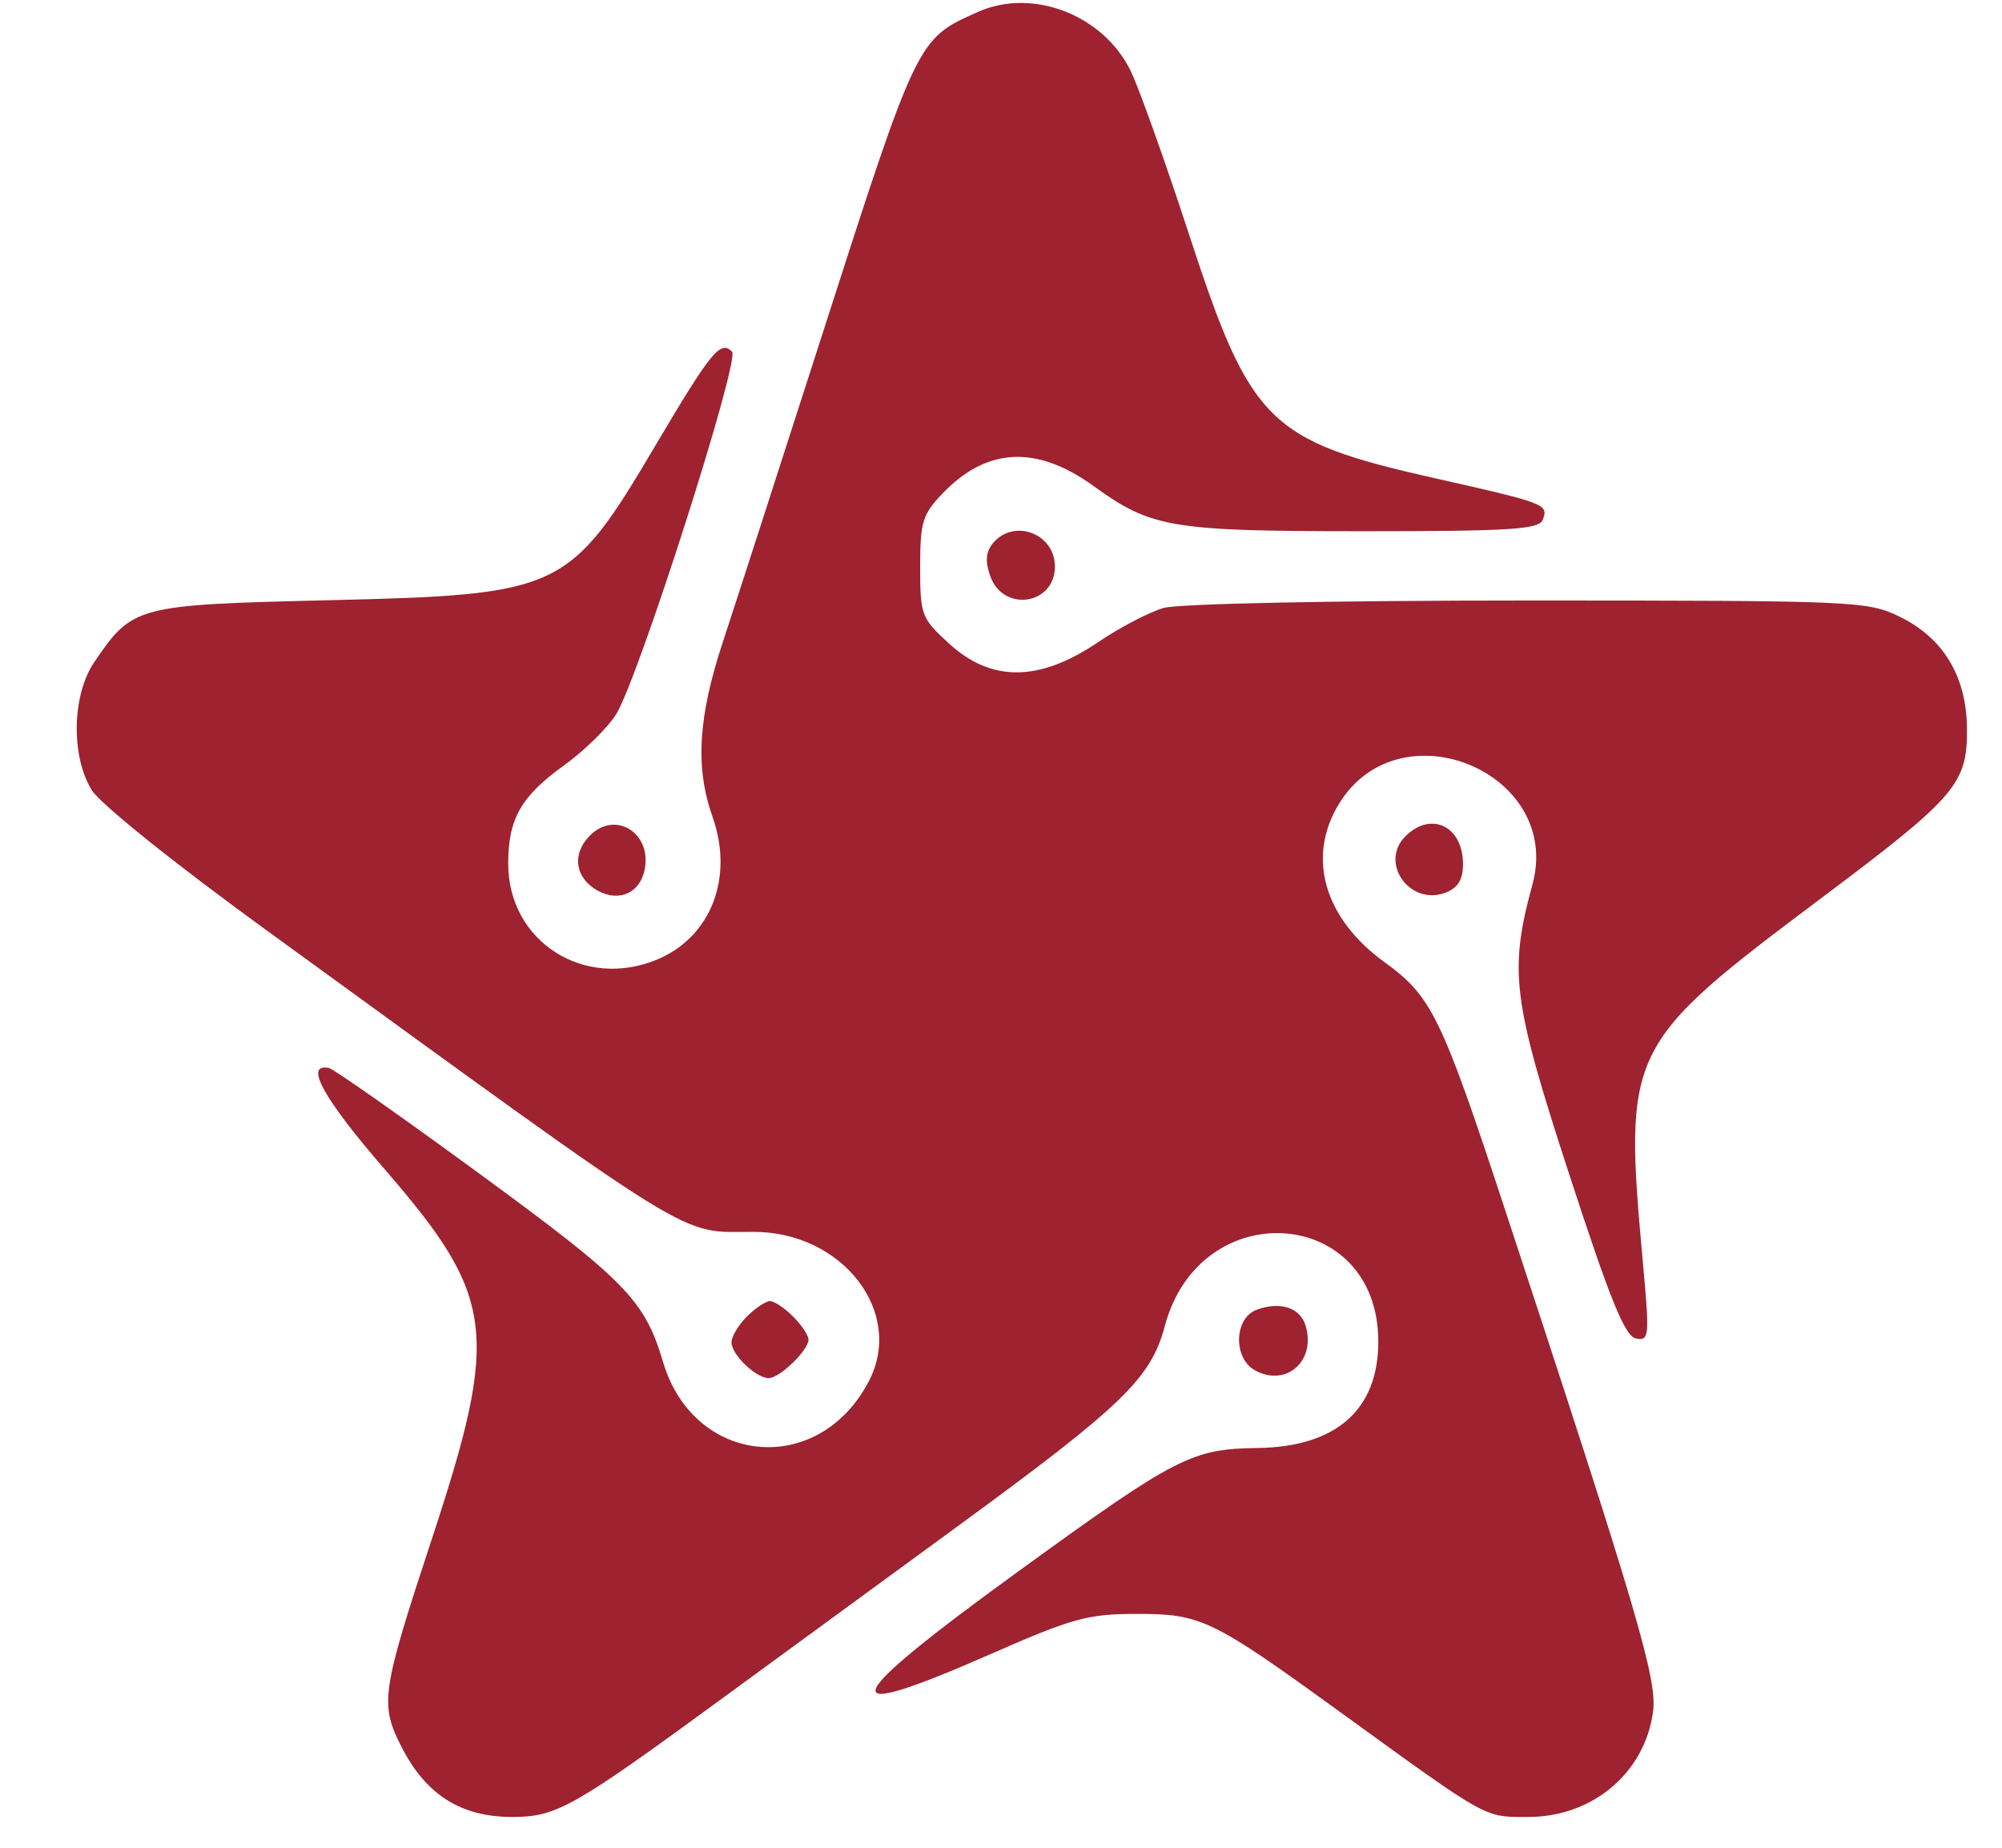
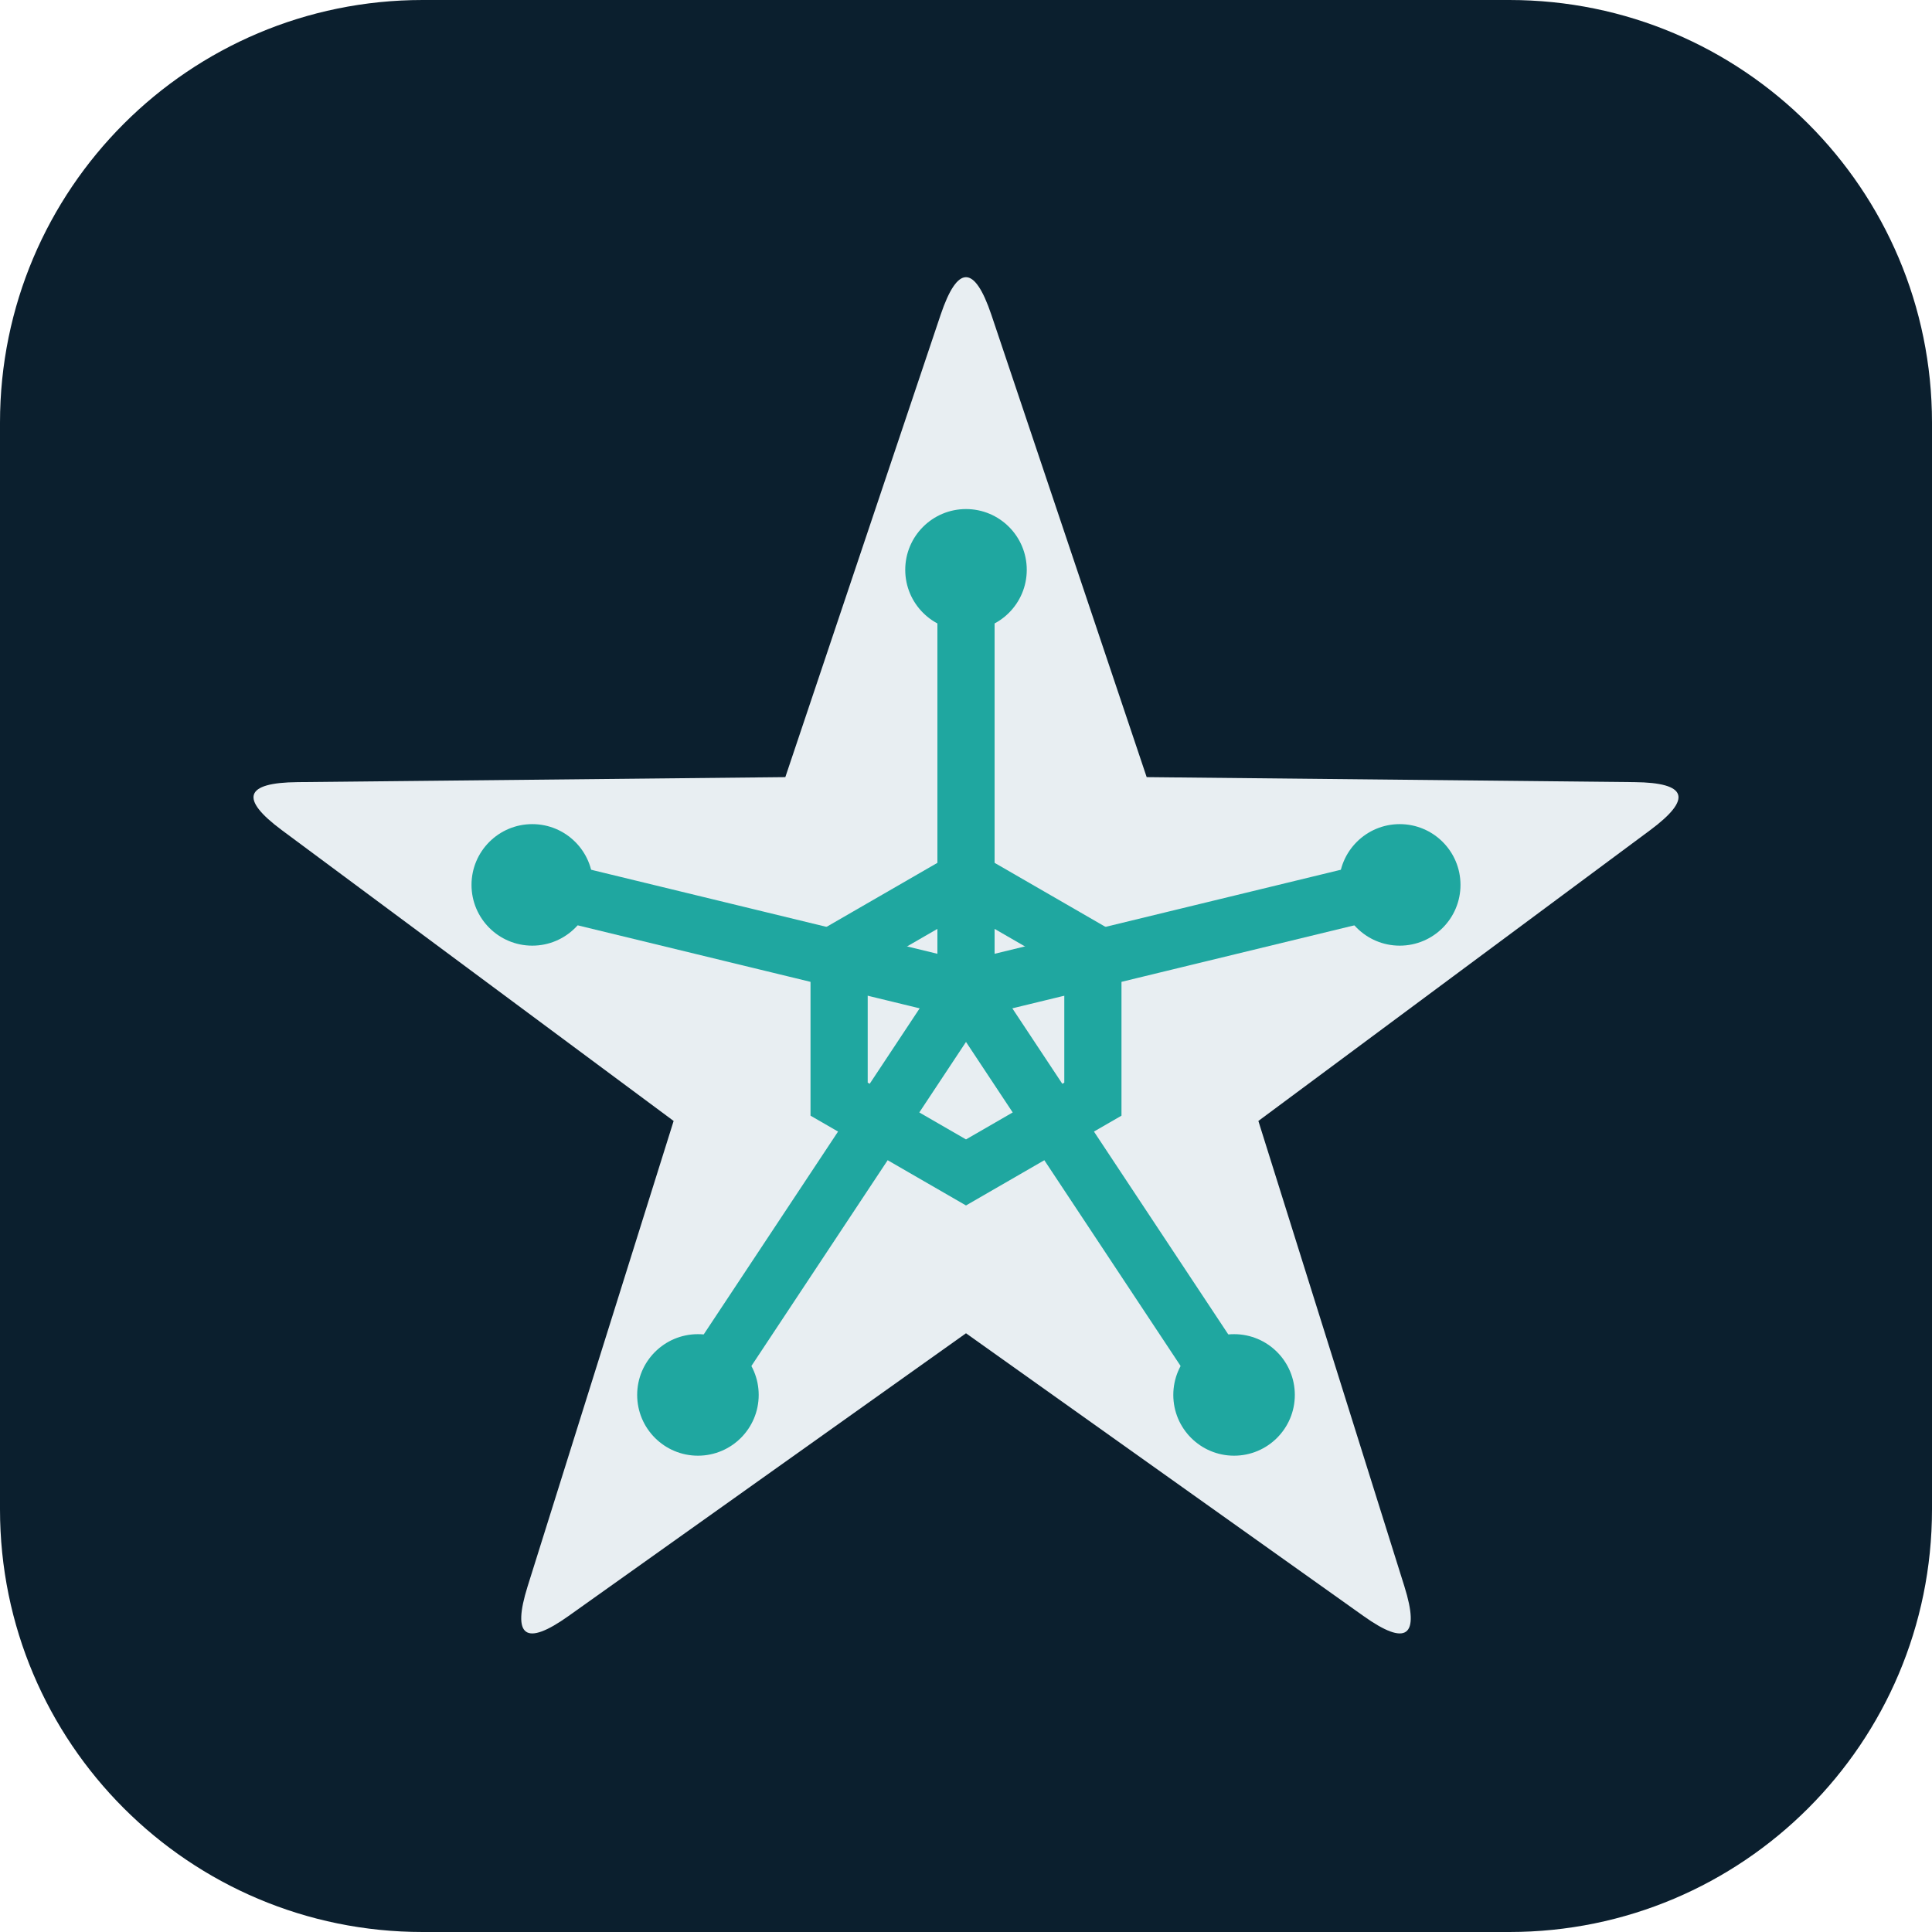
- <svg xmlns="http://www.w3.org/2000/svg" viewBox="0 0 260 240" role="img" aria-label="Stellab">
-   <path fill="#9E2230" fill-rule="evenodd" d="M 127.007 1.547 C 119.057 5.100, 119.220 4.759, 106.446 44.500 C 101.143 61, 95.498 78.463, 93.902 83.307 C 90.650 93.177, 90.264 99.663, 92.545 106.124 C 95.325 113.999, 92.331 121.710, 85.364 124.621 C 75.846 128.598, 66 122.272, 66 112.179 C 66 106.369, 67.663 103.430, 73.199 99.452 C 75.866 97.536, 78.944 94.513, 80.038 92.734 C 82.970 87.966, 96.138 46.738, 95.070 45.670 C 93.560 44.160, 92.364 45.625, 85.130 57.849 C 73.937 76.765, 72.937 77.240, 42.821 77.959 C 17.663 78.559, 17.230 78.673, 12.250 85.990 C 9.352 90.248, 9.185 98.151, 11.900 102.603 C 12.987 104.387, 22.657 112.147, 34.646 120.858 C 91.614 162.249, 87.975 159.997, 97.899 160.004 C 109.398 160.011, 117.457 170.402, 112.878 179.316 C 106.396 191.932, 90.106 190.442, 86.097 176.866 C 83.744 168.902, 81.260 166.353, 62.347 152.508 C 52.151 145.043, 43.315 138.838, 42.713 138.718 C 39.448 138.068, 41.962 142.634, 49.950 151.862 C 64.345 168.491, 64.924 173.058, 56.049 200 C 49.508 219.857, 49.295 221.348, 52.193 226.992 C 55.347 233.134, 59.897 236, 66.493 236 C 72.299 236, 74.351 234.838, 94.182 220.320 C 100.057 216.019, 113.598 206.116, 124.272 198.314 C 145.785 182.589, 149.467 179.035, 151.269 172.254 C 155.848 155.019, 179 156.680, 179 174.244 C 179 183.124, 173.532 187.942, 163.300 188.076 C 154.778 188.188, 152.745 189.234, 132.487 203.929 C 108.624 221.238, 107.639 224.079, 128.710 214.818 C 139.214 210.202, 141.263 209.635, 147.500 209.626 C 155.986 209.613, 157.306 210.246, 174 222.341 C 193.470 236.446, 192.670 236, 198.492 236 C 206.826 236, 213.619 230.262, 214.683 222.324 C 215.246 218.132, 212.646 209.316, 195.419 157 C 187.186 131.996, 185.924 129.406, 179.826 124.989 C 171.956 119.288, 169.662 111.345, 173.886 104.420 C 181.755 91.515, 202.976 100.338, 199.022 114.872 C 195.945 126.185, 196.411 129.865, 203.783 152.498 C 209.108 168.843, 211.030 173.575, 212.456 173.849 C 214.181 174.181, 214.236 173.622, 213.394 164.351 C 210.841 136.230, 211.067 135.767, 236.739 116.500 C 254.050 103.508, 255.518 101.791, 255.451 94.617 C 255.387 87.821, 252.374 82.844, 246.647 80.071 C 242.519 78.073, 240.827 78, 198.428 78 C 173.116 78, 153.057 78.410, 151.114 78.967 C 149.259 79.499, 145.437 81.495, 142.621 83.403 C 134.976 88.581, 128.757 88.637, 123.235 83.577 C 119.655 80.295, 119.500 79.884, 119.500 73.643 C 119.500 67.813, 119.805 66.813, 122.415 64.089 C 128.161 58.091, 134.636 57.780, 142.045 63.147 C 149.521 68.563, 152.130 69, 177.019 69 C 196.113 69, 199.877 68.763, 200.349 67.532 C 201.131 65.496, 200.834 65.382, 186.210 62.084 C 164.737 57.243, 162.411 54.931, 154.439 30.500 C 151.388 21.150, 147.984 11.604, 146.875 9.288 C 143.368 1.964, 134.128 -1.636, 127.007 1.547 M 128.950 70.560 C 128.026 71.673, 127.926 72.890, 128.598 74.810 C 130.265 79.570, 137 78.582, 137 73.578 C 137 69.292, 131.663 67.291, 128.950 70.560 M 76.625 108.518 C 74.402 110.741, 74.586 113.597, 77.065 115.333 C 79.852 117.285, 82.882 116.317, 83.658 113.226 C 84.875 108.377, 80.017 105.126, 76.625 108.518 M 182.518 108.625 C 179.071 112.072, 183.121 117.733, 187.750 115.937 C 189.348 115.317, 190 114.244, 190 112.232 C 190 107.303, 185.844 105.299, 182.518 108.625 M 97 171 C 95.900 172.100, 95 173.605, 95 174.345 C 95 175.946, 98.168 179, 99.829 179 C 101.259 179, 105 175.382, 105 174 C 105 173.450, 104.100 172.100, 103 171 C 101.900 169.900, 100.550 169, 100 169 C 99.450 169, 98.100 169.900, 97 171 M 163.213 170.117 C 160.239 171.217, 160.123 176.460, 163.038 178.020 C 167.114 180.202, 170.985 176.679, 169.534 172.108 C 168.809 169.823, 166.215 169.006, 163.213 170.117" />
+ <svg xmlns="http://www.w3.org/2000/svg" viewBox="0 0 32 32" role="img" aria-label="Stellab">
+   <rect width="32" height="32" rx="7" fill="#0B1F2E" />
+   <g transform="translate(1.2,1.6) scale(0.296)">
+     <path fill="#E8EEF2" d="M48.58 12.21 Q50 8 51.42 12.21 L60.11 38.08 L87.40 38.36 Q91.85 38.40 88.28 41.05 L66.36 57.32 L74.53 83.36 Q75.86 87.60 72.24 85.02 L50 69.20 L27.76 85.02 Q24.14 87.60 25.47 83.36 L33.64 57.32 L11.72 41.05 Q8.15 38.40 12.60 38.36 L39.89 38.08 Z" />
+     <g fill="none" stroke="#1FA7A0" stroke-width="3.2" stroke-linecap="round">
+       <polygon points="50,43.8 57.1,47.9 57.1,56.1 50,60.2 42.9,56.1 42.9,47.9" />
+       <path d="M50 50 L50 26.48 M50 50 L74.27 44.11 M50 50 L65 72.65 M50 50 L35 72.65 M50 50 L25.73 44.11" />
+     </g>
+     <circle cx="50" cy="26.48" r="3.4" fill="#1FA7A0" />
+     <circle cx="74.27" cy="44.11" r="3.4" fill="#1FA7A0" />
+     <circle cx="65" cy="72.65" r="3.4" fill="#1FA7A0" />
+     <circle cx="35" cy="72.65" r="3.4" fill="#1FA7A0" />
+     <circle cx="25.73" cy="44.11" r="3.4" fill="#1FA7A0" />
+   </g>
</svg>
